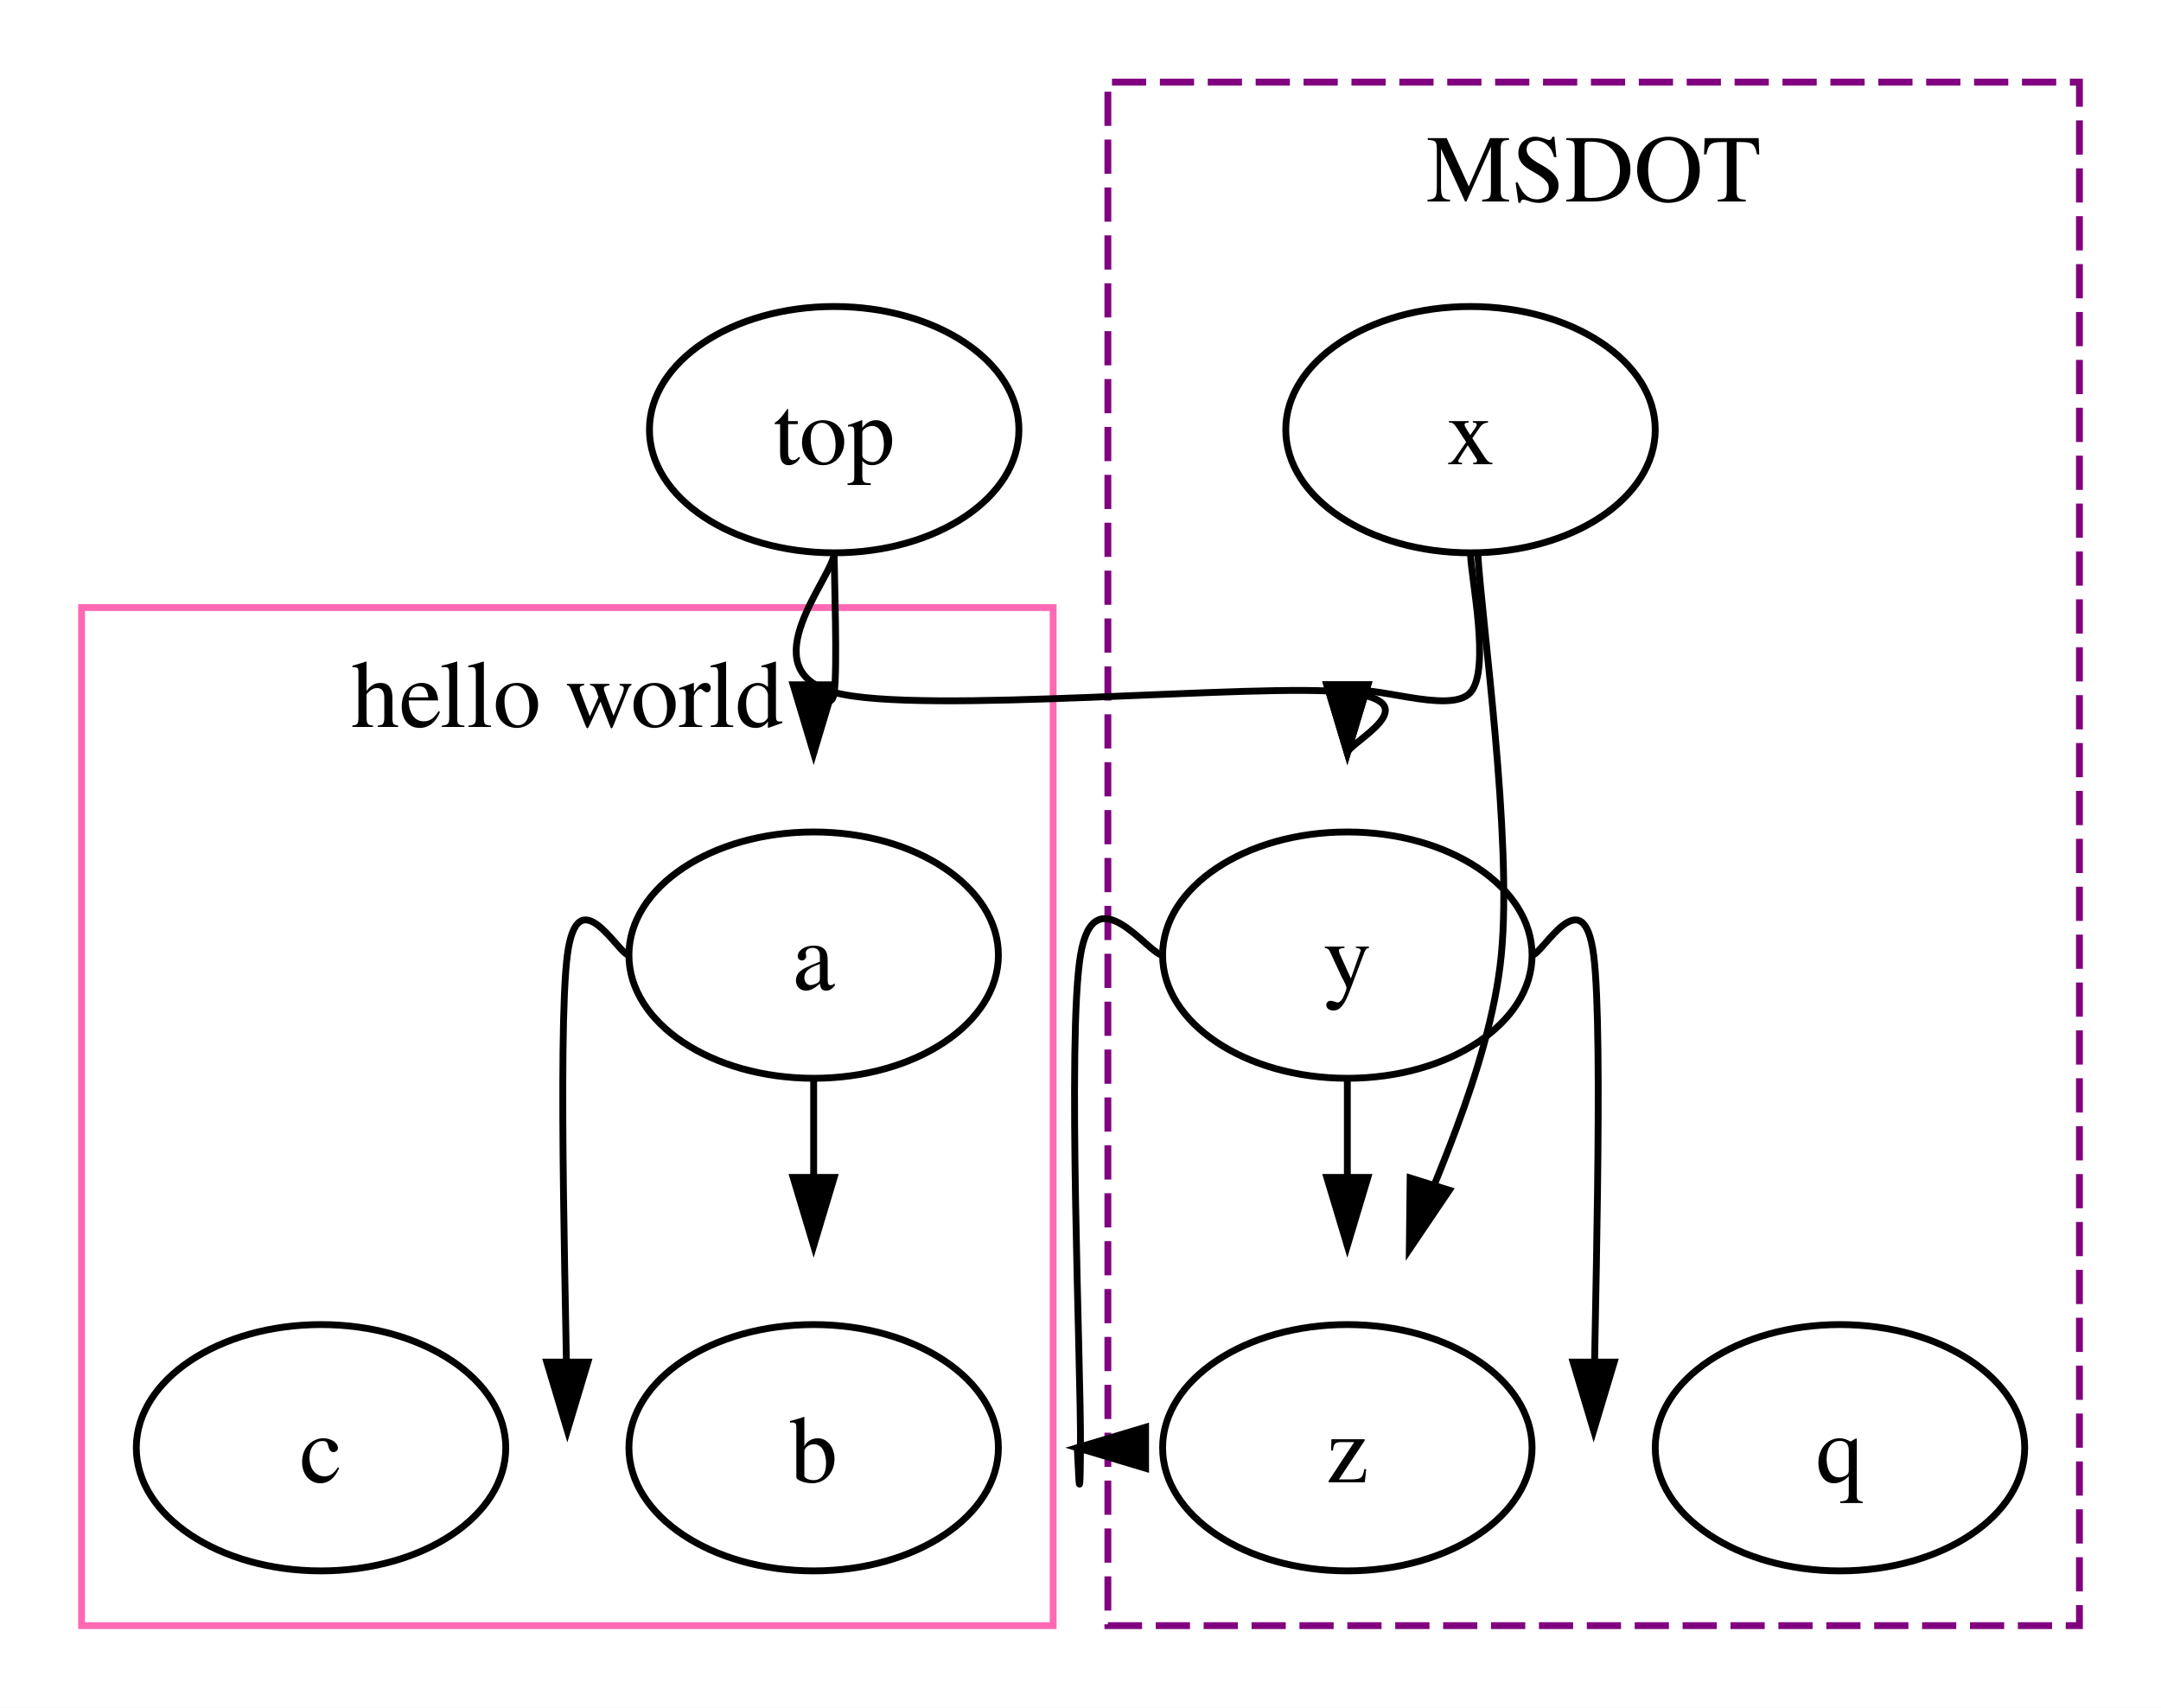
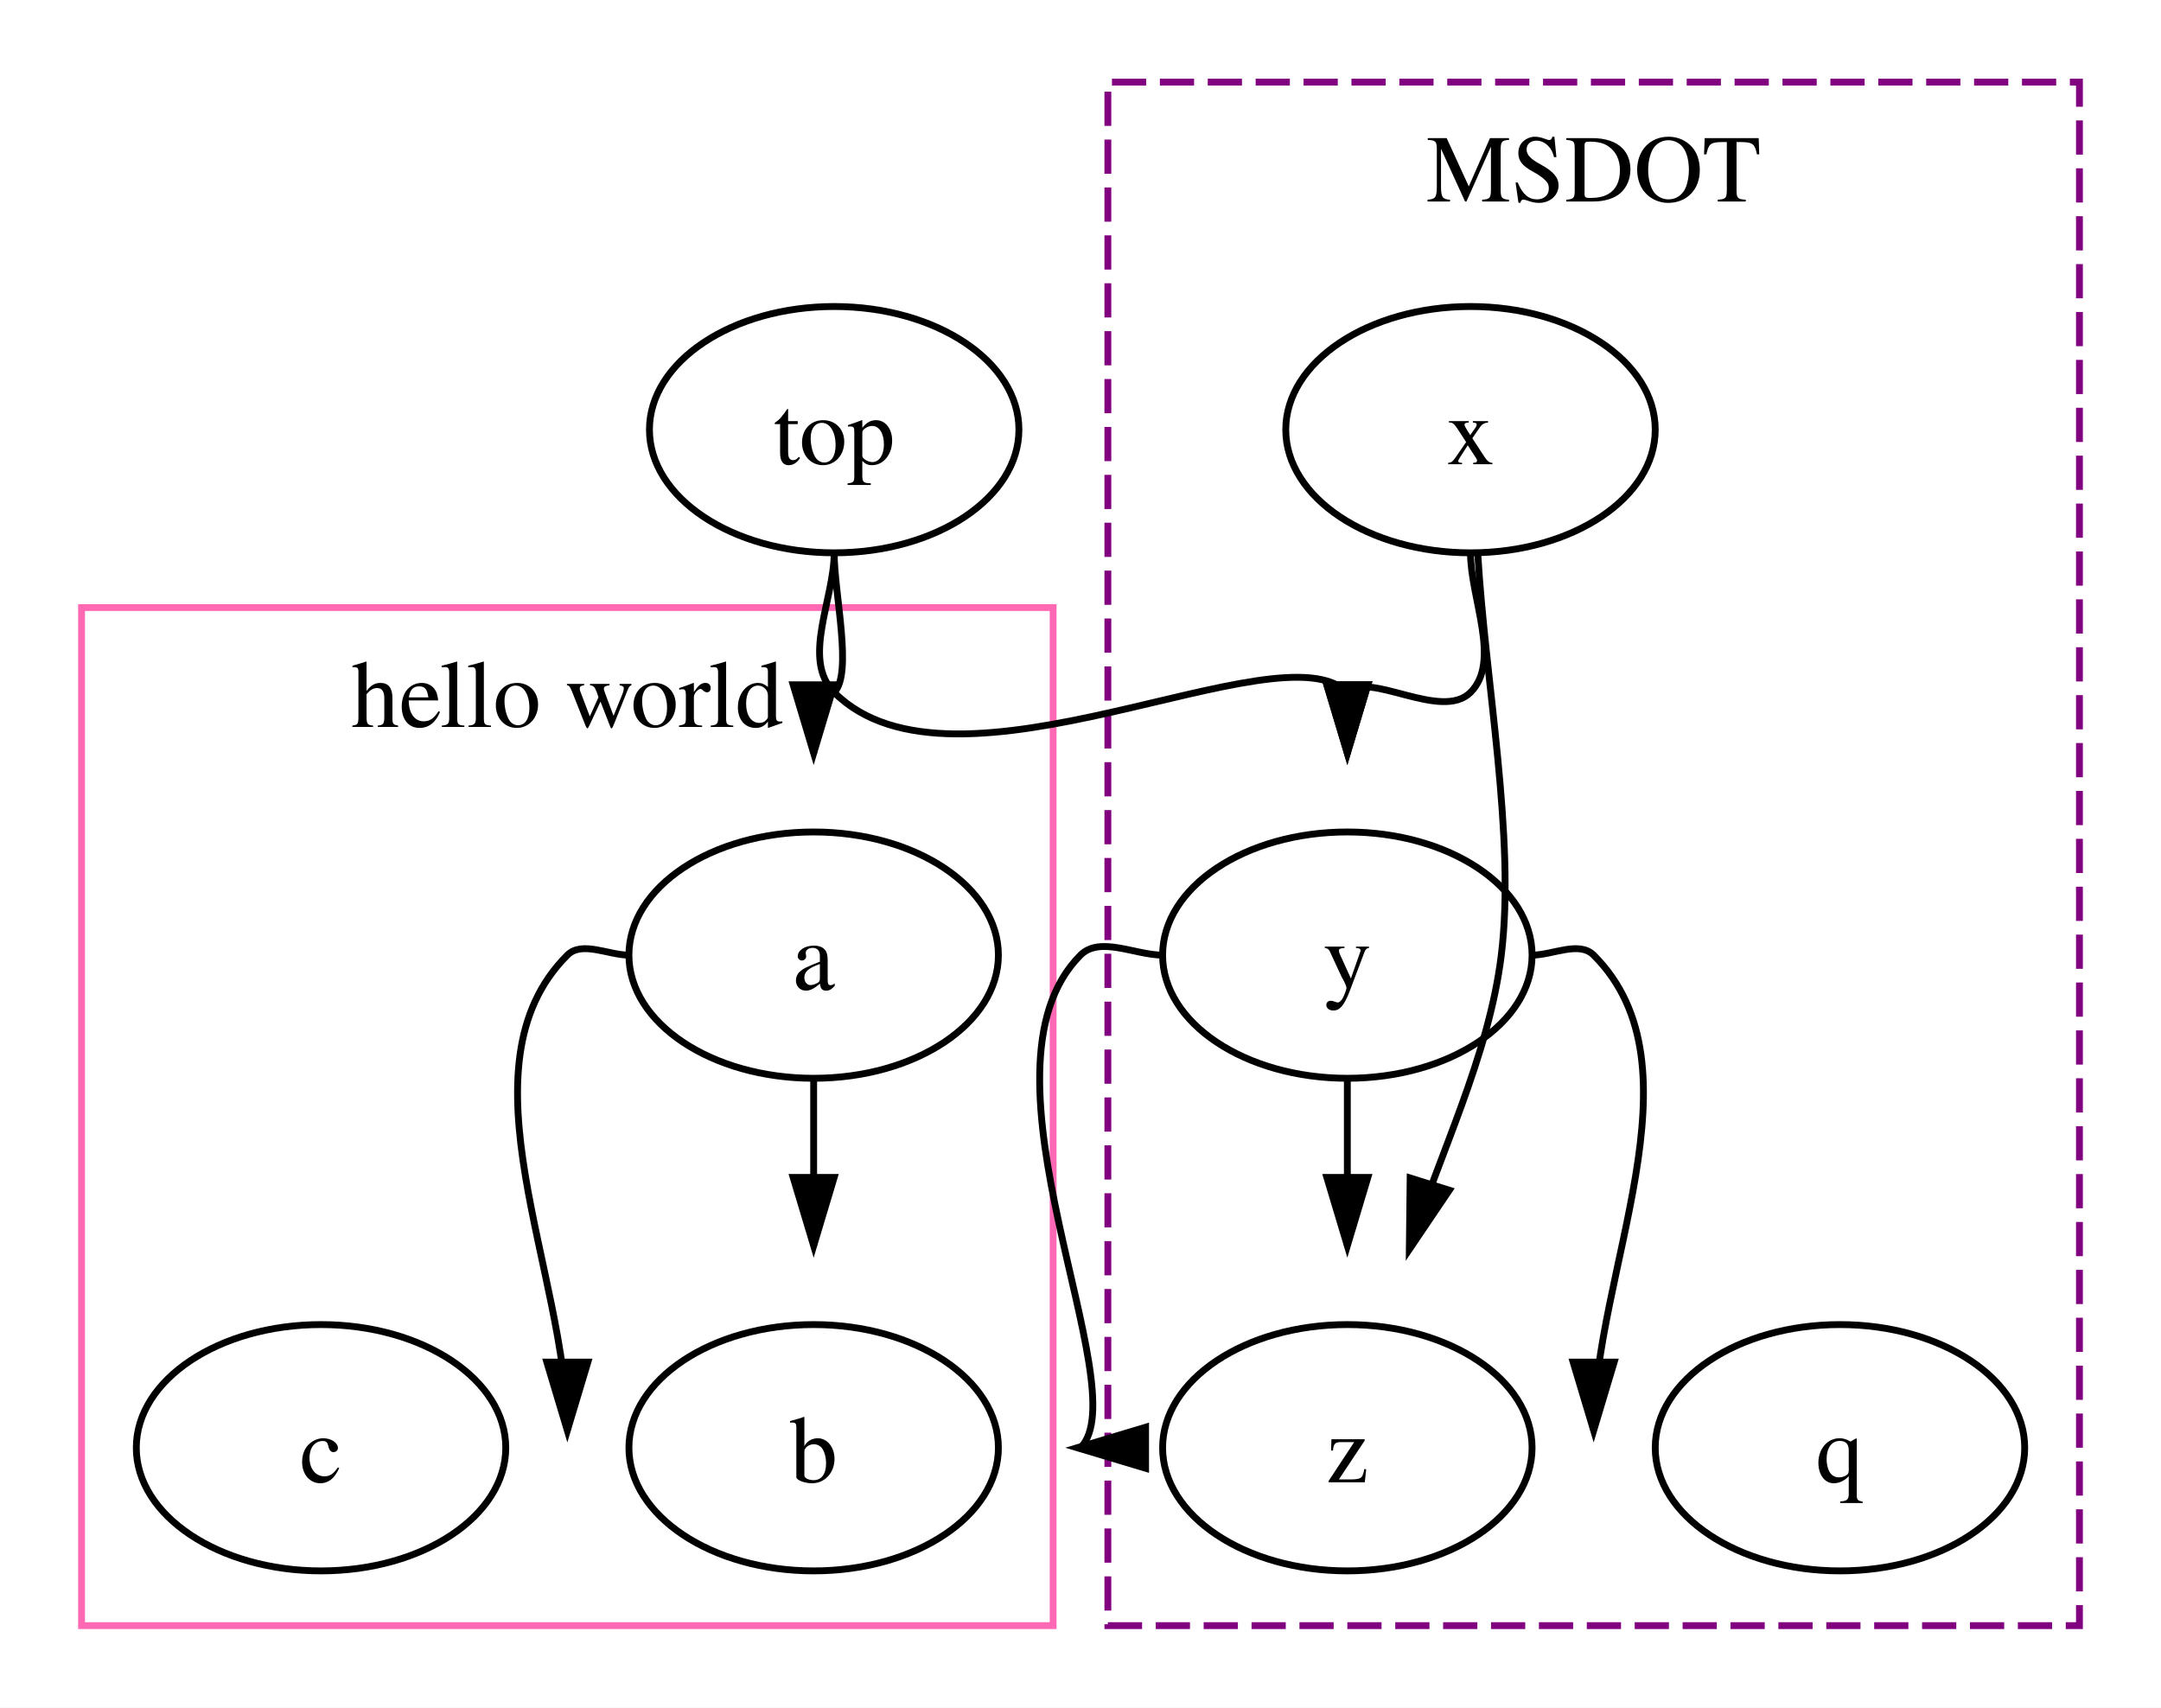
<svg xmlns="http://www.w3.org/2000/svg" width="315.84pt" height="249.6pt" viewBox="0 0 315.84 249.6">
  <rect x="0" y="0" width="315.84" height="249.6" fill="white" />
  <g transform="translate(0 249.6) scale(1 -1)">
    <rect x="11.92" y="12" width="142" height="148.8" fill="none" stroke="hotpink" />
    <text x="82.92" y="-143.35" transform="scale(1 -1)" text-anchor="middle" font-family="Times,serif" font-size="14" fill="black">hello world</text>
    <rect x="161.92" y="12" width="142" height="225.6" fill="none" stroke="purple" stroke-dasharray="5,2" />
    <text x="232.92" y="-220.15" transform="scale(1 -1)" text-anchor="middle" font-family="Times,serif" font-size="14" fill="black">MSDOT</text>
-     <path d="M 118.92 92 C 118.92 89 118.92 78.081 118.92 74 C 118.92 69.919 118.92 68.595 118.92 67.514" fill="none" stroke="black" />
+     <path d="M 118.92 92 C 118.92 86.576 118.92 78.081 118.92 74 C 118.92 71.838 118.92 69.468 118.92 67.514" fill="none" stroke="black" />
    <polygon points="118.92,67.514 121.92,77.514 115.92,77.514" fill="black" stroke="black" />
-     <path d="M 91.92 110 C 90.42 110 84.42 121.581 82.92 110 C 81.42 98.419 82.92 52.095 82.92 40.514" fill="none" stroke="black" />
+     <path d="M 91.92 110 C 88.92 110 85.041 112.121 82.92 110 C 66.542 93.622 82.92 63.676 82.92 40.514" fill="none" stroke="black" />
    <polygon points="82.92,40.514 85.92,50.514 79.92,50.514" fill="black" stroke="black" />
-     <path d="M 214.92 168.8 C 214.92 165.4 217.92 151.8 214.92 148.4 C 211.92 145 199.92 149.881 196.92 148.4 C 193.92 146.919 196.92 140.995 196.92 139.514" fill="none" stroke="black" />
+     <path d="M 214.92 168.8 C 214.92 162.12 219.445 152.925 214.92 148.4 C 210.677 144.157 200.089 151.569 196.92 148.4 C 194.825 146.305 196.92 142.251 196.92 139.514" fill="none" stroke="black" />
    <polygon points="196.92,139.514 199.92,149.514 193.92,149.514" fill="black" stroke="black" />
-     <path d="M 215.975 168.8 C 216.549 159 221.086 126.968 219.42 110 C 217.754 93.032 208.219 74.158 205.979 66.989" fill="none" stroke="black" />
+     <path d="M 215.975 168.8 C 217.083 149.891 221.532 127.198 219.42 110 C 217.589 95.091 210.302 80.821 205.979 66.989" fill="none" stroke="black" />
    <polygon points="205.979,66.989 211.825,75.639 206.099,77.429" fill="black" stroke="black" />
-     <path d="M 196.92 92 C 196.92 89 196.92 78.081 196.92 74 C 196.92 69.919 196.92 68.595 196.92 67.514" fill="none" stroke="black" />
+     <path d="M 196.92 92 C 196.92 86.576 196.92 78.081 196.92 74 C 196.92 71.838 196.92 69.468 196.92 67.514" fill="none" stroke="black" />
    <polygon points="196.92,67.514 199.92,77.514 193.92,77.514" fill="black" stroke="black" />
-     <path d="M 223.92 110 C 225.42 110 231.42 121.581 232.92 110 C 234.42 98.419 232.92 52.095 232.92 40.514" fill="none" stroke="black" />
+     <path d="M 223.92 110 C 226.92 110 230.799 112.121 232.92 110 C 249.298 93.622 232.92 63.676 232.92 40.514" fill="none" stroke="black" />
    <polygon points="232.92,40.514 235.92,50.514 229.92,50.514" fill="black" stroke="black" />
-     <path d="M 121.92 168.8 C 121.92 165.4 122.42 151.8 121.92 148.4 C 121.42 145 119.42 149.881 118.92 148.4 C 118.42 146.919 118.92 140.995 118.92 139.514" fill="none" stroke="black" />
+     <path d="M 121.92 168.8 C 121.92 162.87 124.678 151.158 121.92 148.4 C 121.213 147.693 119.627 149.107 118.92 148.4 C 116.825 146.305 118.92 142.476 118.92 139.514" fill="none" stroke="black" />
    <polygon points="118.92,139.514 121.92,149.514 115.92,149.514" fill="black" stroke="black" />
-     <path d="M 121.92 168.8 C 121.92 165.4 109.42 151.8 121.92 148.4 C 134.42 145 184.42 149.881 196.92 148.4 C 209.42 146.919 196.92 140.995 196.92 139.514" fill="none" stroke="black" />
+     <path d="M 121.92 168.8 C 121.92 162 117.112 153.208 121.92 148.4 C 139.598 130.722 187.034 158.286 196.92 148.4 C 199.015 146.305 196.92 142.084 196.92 139.514" fill="none" stroke="black" />
    <polygon points="196.92,139.514 199.92,149.514 193.92,149.514" fill="black" stroke="black" />
-     <path d="M 169.92 110 C 167.92 110 159.92 122 157.92 110 C 155.92 98 158.001 50 157.92 38 C 157.839 26 157.515 38 157.434 38" fill="none" stroke="black" />
+     <path d="M 169.92 110 C 165.92 110 160.748 112.828 157.92 110 C 140.949 93.029 166.463 46.543 157.92 38 C 157.805 37.885 157.572 38 157.434 38" fill="none" stroke="black" />
    <polygon points="157.434,38 167.434,35 167.434,41" fill="black" stroke="black" />
    <ellipse cx="118.92" cy="110" rx="27" ry="18" fill="none" stroke="black" />
    <text x="118.92" y="-104.95" transform="scale(1 -1)" text-anchor="middle" font-family="Times,serif" font-size="14" fill="black">a</text>
    <ellipse cx="118.92" cy="38" rx="27" ry="18" fill="none" stroke="black" />
    <text x="118.92" y="-32.95" transform="scale(1 -1)" text-anchor="middle" font-family="Times,serif" font-size="14" fill="black">b</text>
    <ellipse cx="46.92" cy="38" rx="27" ry="18" fill="none" stroke="black" />
    <text x="46.92" y="-32.95" transform="scale(1 -1)" text-anchor="middle" font-family="Times,serif" font-size="14" fill="black">c</text>
    <ellipse cx="214.92" cy="186.8" rx="27" ry="18" fill="none" stroke="black" />
    <text x="214.92" y="-181.75" transform="scale(1 -1)" text-anchor="middle" font-family="Times,serif" font-size="14" fill="black">x</text>
    <ellipse cx="196.92" cy="110" rx="27" ry="18" fill="none" stroke="black" />
    <text x="196.92" y="-104.95" transform="scale(1 -1)" text-anchor="middle" font-family="Times,serif" font-size="14" fill="black">y</text>
    <ellipse cx="196.92" cy="38" rx="27" ry="18" fill="none" stroke="black" />
    <text x="196.92" y="-32.95" transform="scale(1 -1)" text-anchor="middle" font-family="Times,serif" font-size="14" fill="black">z</text>
    <ellipse cx="268.92" cy="38" rx="27" ry="18" fill="none" stroke="black" />
    <text x="268.92" y="-32.95" transform="scale(1 -1)" text-anchor="middle" font-family="Times,serif" font-size="14" fill="black">q</text>
    <ellipse cx="121.92" cy="186.8" rx="27" ry="18" fill="none" stroke="black" />
    <text x="121.92" y="-181.75" transform="scale(1 -1)" text-anchor="middle" font-family="Times,serif" font-size="14" fill="black">top</text>
  </g>
</svg>
